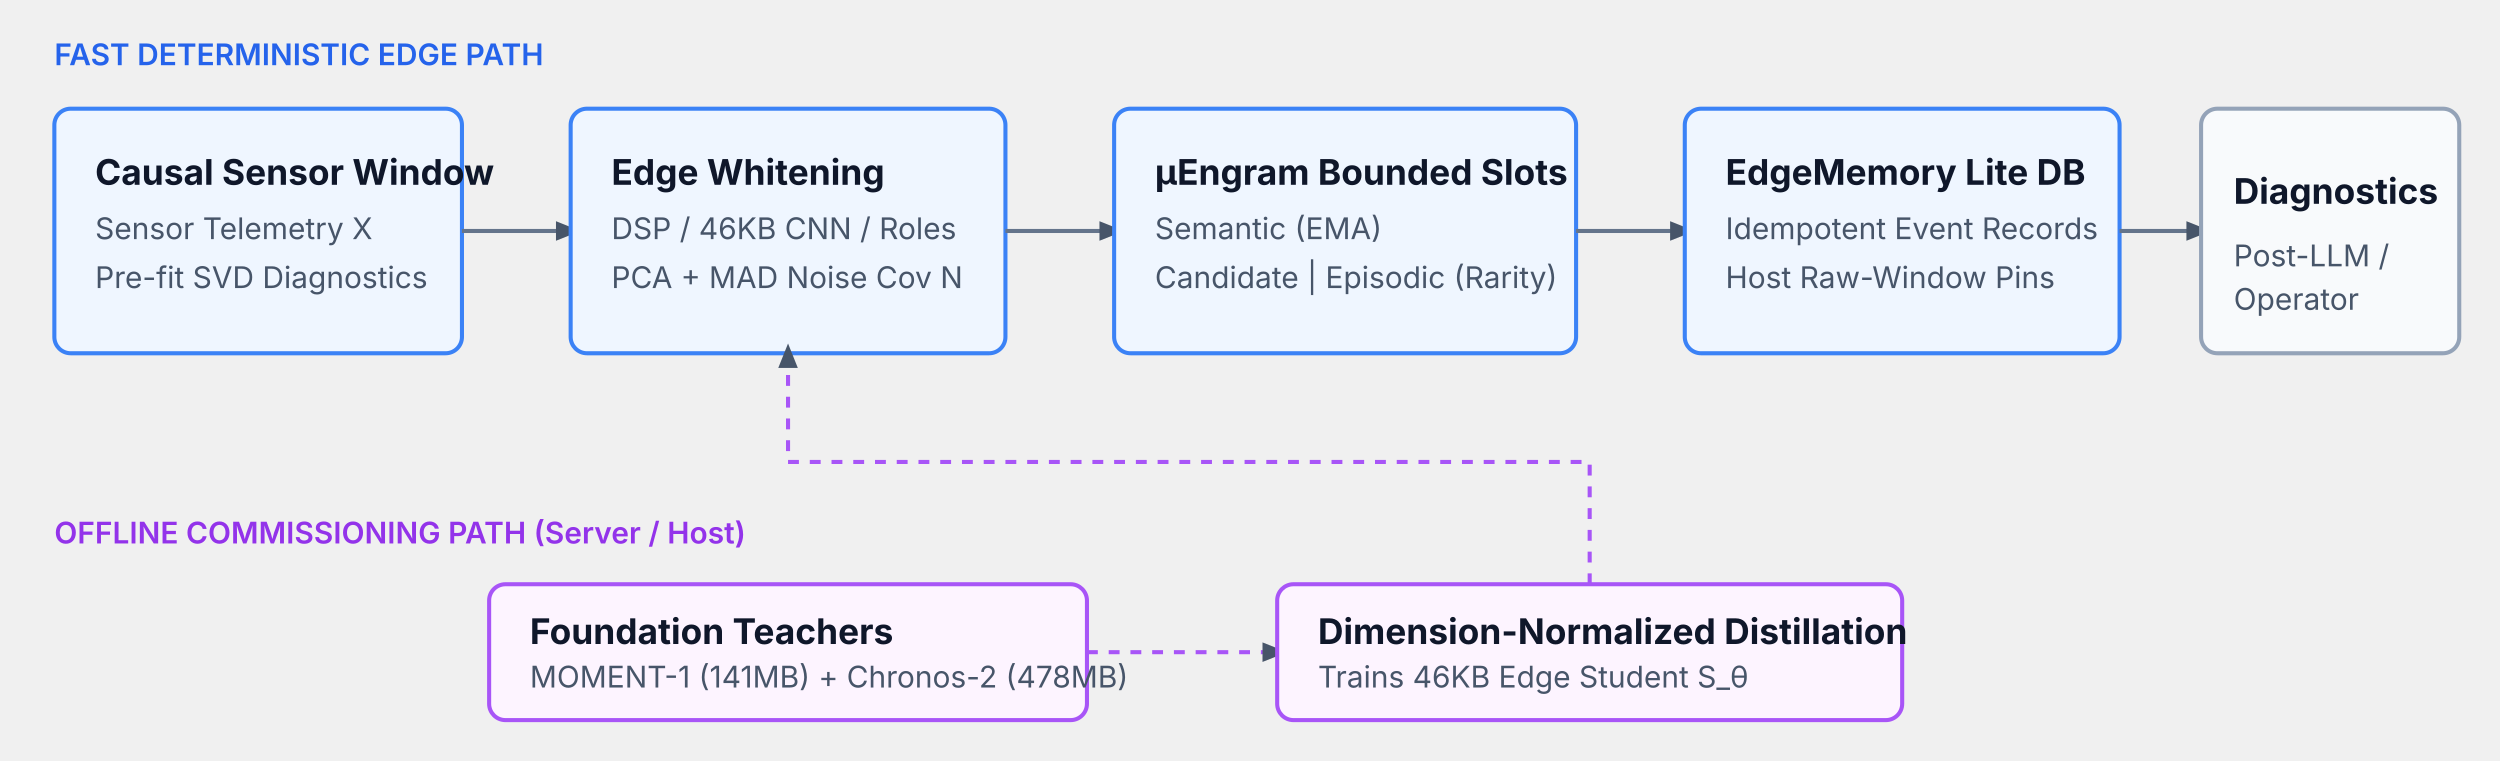
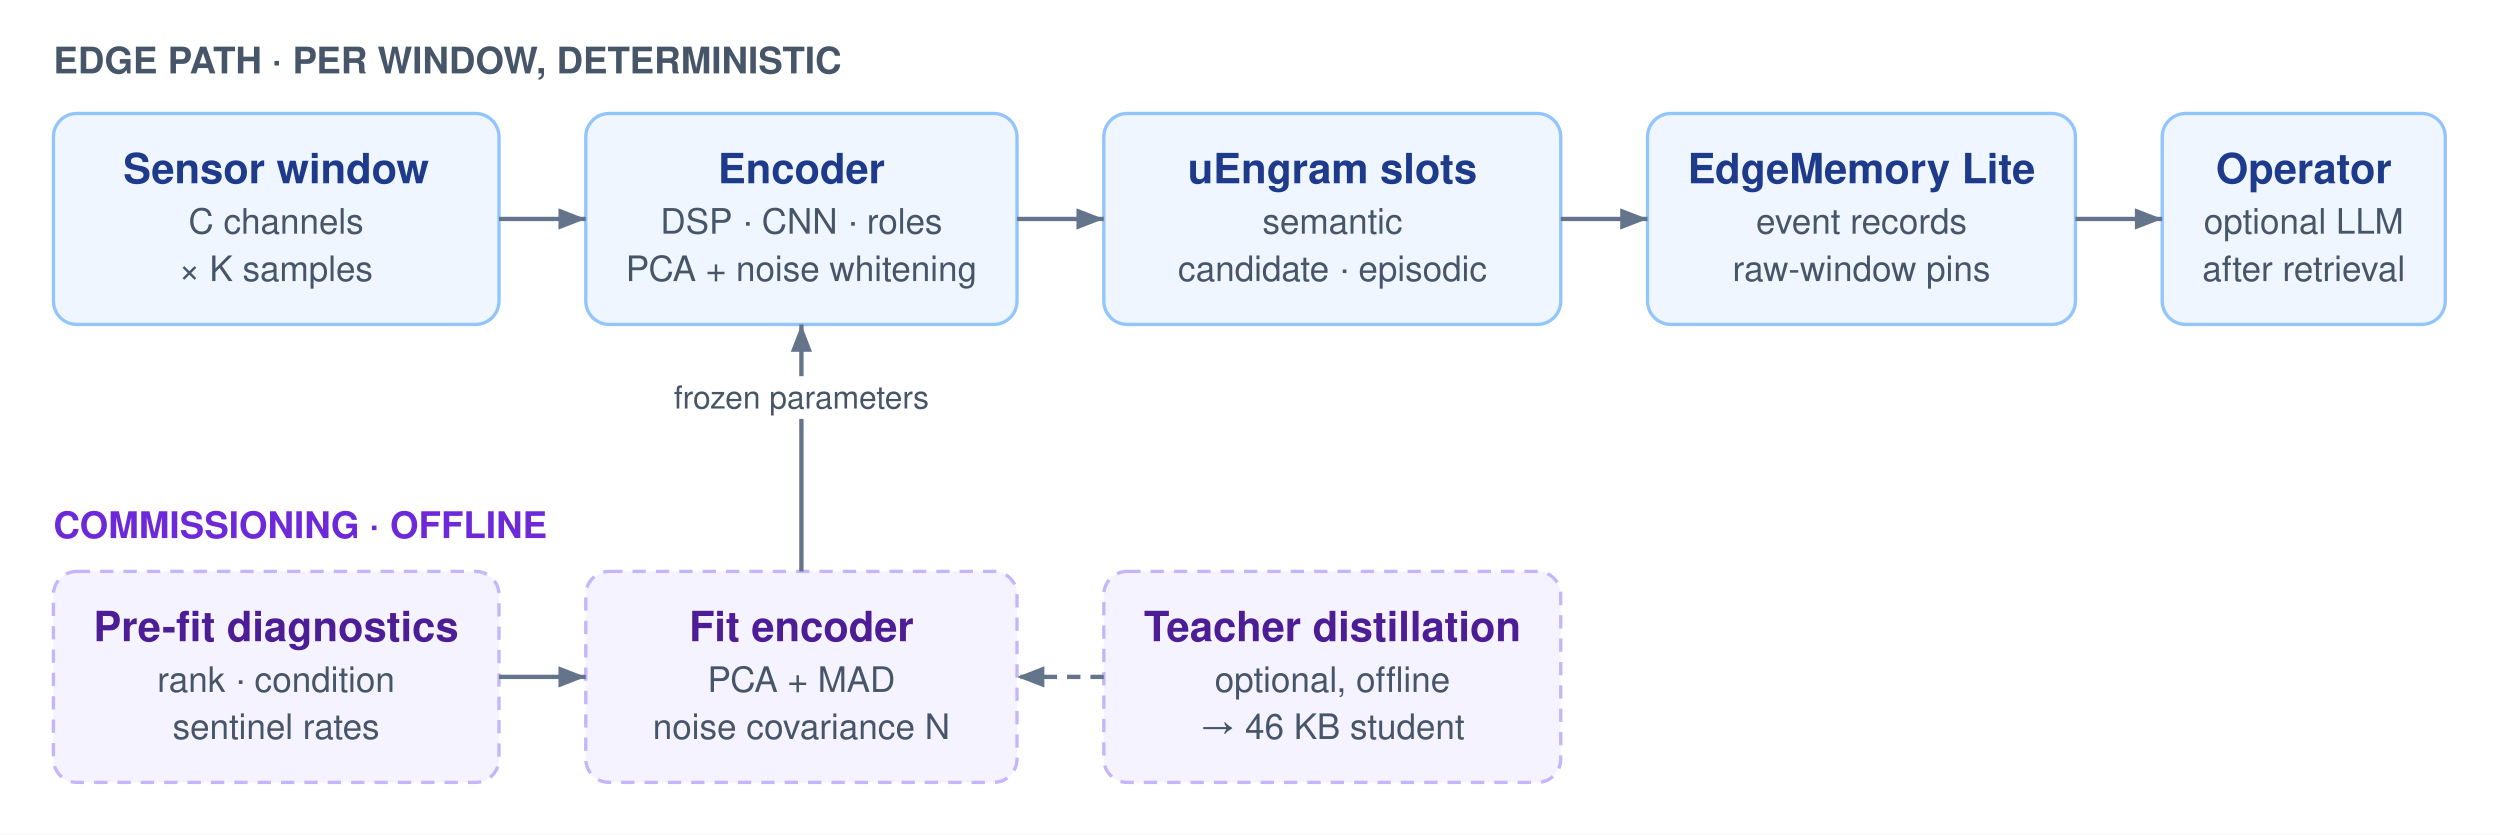
- <svg xmlns="http://www.w3.org/2000/svg" viewBox="0 0 920 280" width="100%" height="100%">
+ <svg xmlns="http://www.w3.org/2000/svg" viewBox="0 0 749 250" role="img" aria-label="arch" font-family="'Nimbus Sans', Helvetica, Arial, sans-serif">
  <defs>
-     <marker id="arrow" viewBox="0 0 10 10" refX="6" refY="5" markerWidth="6" markerHeight="6" orient="auto-start-reverse">
-       <path d="M 0 1 L 10 5 L 0 9 z" fill="#475569" />
+     <marker id="arch-arrow" viewBox="0 0 10 10" refX="9" refY="5" markerWidth="7" markerHeight="7" orient="auto-start-reverse">
+       <path d="M 0 1.5 L 9 5 L 0 8.5 z" fill="#64748b" />
    </marker>
-     <style>
-       .box { fill: #f8fafc; stroke: #94a3b8; stroke-width: 1.5; rx: 6px; }
-       .box-fast { fill: #eff6ff; stroke: #3b82f6; stroke-width: 1.5; rx: 6px; }
-       .box-offline { fill: #fdf4ff; stroke: #a855f7; stroke-width: 1.5; rx: 6px; }
-       .title { font-family: Inter, system-ui, sans-serif; font-size: 13px; font-weight: 700; fill: #0f172a; }
-       .sub { font-family: Inter, system-ui, sans-serif; font-size: 11px; fill: #475569; }
-       .path-lbl { font-family: Inter, system-ui, sans-serif; font-size: 11px; font-weight: 600; fill: #2563eb; }
-       .line { stroke: #64748b; stroke-width: 1.5; fill: none; marker-end: url(#arrow); }
-       .line-dashed { stroke: #a855f7; stroke-width: 1.5; stroke-dasharray: 4,4; fill: none; marker-end: url(#arrow); }
-     </style>
  </defs>
-   <text x="20" y="24" class="path-lbl">FAST DETERMINISTIC EDGE PATH</text>
-   <text x="20" y="200" class="path-lbl" style="fill: #9333ea;">OFFLINE COMMISSIONING PATH (Server / Host)</text>
-   <rect x="20" y="40" width="150" height="90" class="box-fast" />
-   <text x="35" y="68" class="title">Causal Sensor Window</text>
-   <text x="35" y="88" class="sub">Sensor Telemetry X</text>
-   <text x="35" y="106" class="sub">Pre-fit SVD Diagnostics</text>
-   <path d="M 170 85 L 210 85" class="line" />
-   <rect x="210" y="40" width="160" height="90" class="box-fast" />
-   <text x="225" y="68" class="title">Edge Whitening</text>
-   <text x="225" y="88" class="sub">DSP / 46KB CNN / Roles</text>
-   <text x="225" y="106" class="sub">PCA + MAD Noise Cov N</text>
-   <path d="M 370 85 L 410 85" class="line" />
-   <rect x="410" y="40" width="170" height="90" class="box-fast" />
-   <text x="425" y="68" class="title">μEngram Bounded Slots</text>
-   <text x="425" y="88" class="sub">Semantic (EMA)</text>
-   <text x="425" y="106" class="sub">Candidate | Episodic (Rarity)</text>
-   <path d="M 580 85 L 620 85" class="line" />
-   <rect x="620" y="40" width="160" height="90" class="box-fast" />
-   <text x="635" y="68" class="title">EdgeMemory Lite DB</text>
-   <text x="635" y="88" class="sub">Idempotent Event Records</text>
-   <text x="635" y="106" class="sub">Host Raw-Window Pins</text>
-   <path d="M 780 85 L 810 85" class="line" />
-   <rect x="810" y="40" width="95" height="90" class="box" />
-   <text x="822" y="75" class="title">Diagnostics</text>
-   <text x="822" y="98" class="sub">Post-LLM /</text>
-   <text x="822" y="114" class="sub">Operator</text>
-   <rect x="180" y="215" width="220" height="50" class="box-offline" />
-   <text x="195" y="237" class="title">Foundation Teachers</text>
-   <text x="195" y="253" class="sub">MOMENT-1 (141MB) + Chronos-2 (478MB)</text>
-   <path d="M 400 240 L 470 240" class="line-dashed" />
-   <rect x="470" y="215" width="230" height="50" class="box-offline" />
-   <text x="485" y="237" class="title">Dimension-Normalized Distillation</text>
-   <text x="485" y="253" class="sub">Trains 46KB Edge Student S_θ</text>
-   <path d="M 585 215 L 585 170 L 290 170 L 290 130" class="line-dashed" />
+   <rect width="749" height="250" fill="#ffffff" />
+   <rect x="16.0" y="34.0" width="133.5" height="63.2" rx="7" fill="#eff6ff" stroke="#93c5fd" stroke-width="1.0" />
+   <text x="82.7" y="54.9" font-size="12.5" font-weight="700" fill="#1e3a8a" text-anchor="middle">Sensor window</text>
+   <text x="82.7" y="70.0" font-size="10.5" fill="#475569" text-anchor="middle">C channels</text>
+   <text x="82.7" y="84.2" font-size="10.5" fill="#475569" text-anchor="middle">× K samples</text>
+   <rect x="175.5" y="34.0" width="129.2" height="63.2" rx="7" fill="#eff6ff" stroke="#93c5fd" stroke-width="1.0" />
+   <text x="240.1" y="54.9" font-size="12.5" font-weight="700" fill="#1e3a8a" text-anchor="middle">Encoder</text>
+   <text x="240.1" y="70.0" font-size="10.5" fill="#475569" text-anchor="middle">DSP · CNN · roles</text>
+   <text x="240.1" y="84.2" font-size="10.5" fill="#475569" text-anchor="middle">PCA + noise whitening</text>
+   <rect x="330.7" y="34.0" width="136.9" height="63.2" rx="7" fill="#eff6ff" stroke="#93c5fd" stroke-width="1.0" />
+   <text x="399.2" y="54.9" font-size="12.5" font-weight="700" fill="#1e3a8a" text-anchor="middle">uEngram slots</text>
+   <text x="399.2" y="70.0" font-size="10.5" fill="#475569" text-anchor="middle">semantic</text>
+   <text x="399.2" y="84.2" font-size="10.5" fill="#475569" text-anchor="middle">candidate · episodic</text>
+   <rect x="493.6" y="34.0" width="128.2" height="63.2" rx="7" fill="#eff6ff" stroke="#93c5fd" stroke-width="1.0" />
+   <text x="557.7" y="54.9" font-size="12.5" font-weight="700" fill="#1e3a8a" text-anchor="middle">EdgeMemory Lite</text>
+   <text x="557.7" y="70.0" font-size="10.5" fill="#475569" text-anchor="middle">event records</text>
+   <text x="557.7" y="84.2" font-size="10.5" fill="#475569" text-anchor="middle">raw-window pins</text>
+   <rect x="647.8" y="34.0" width="84.8" height="63.2" rx="7" fill="#eff6ff" stroke="#93c5fd" stroke-width="1.0" />
+   <text x="690.2" y="54.9" font-size="12.5" font-weight="700" fill="#1e3a8a" text-anchor="middle">Operator</text>
+   <text x="690.2" y="70.0" font-size="10.5" fill="#475569" text-anchor="middle">optional LLM</text>
+   <text x="690.2" y="84.2" font-size="10.5" fill="#475569" text-anchor="middle">after retrieval</text>
+   <rect x="16.0" y="171.2" width="133.5" height="63.2" rx="7" fill="#f5f3ff" stroke="#c4b5fd" stroke-width="1.0" stroke-dasharray="4 3" />
+   <text x="82.7" y="192.1" font-size="12.5" font-weight="700" fill="#4c1d95" text-anchor="middle">Pre-fit diagnostics</text>
+   <text x="82.7" y="207.3" font-size="10.5" fill="#475569" text-anchor="middle">rank · condition</text>
+   <text x="82.7" y="221.4" font-size="10.5" fill="#475569" text-anchor="middle">sentinel rates</text>
+   <rect x="175.5" y="171.2" width="129.2" height="63.2" rx="7" fill="#f5f3ff" stroke="#c4b5fd" stroke-width="1.0" stroke-dasharray="4 3" />
+   <text x="240.1" y="192.1" font-size="12.5" font-weight="700" fill="#4c1d95" text-anchor="middle">Fit encoder</text>
+   <text x="240.1" y="207.3" font-size="10.5" fill="#475569" text-anchor="middle">PCA + MAD</text>
+   <text x="240.1" y="221.4" font-size="10.5" fill="#475569" text-anchor="middle">noise covariance N</text>
+   <rect x="330.7" y="171.2" width="136.9" height="63.2" rx="7" fill="#f5f3ff" stroke="#c4b5fd" stroke-width="1.0" stroke-dasharray="4 3" />
+   <text x="399.2" y="192.1" font-size="12.5" font-weight="700" fill="#4c1d95" text-anchor="middle">Teacher distillation</text>
+   <text x="399.2" y="207.3" font-size="10.5" fill="#475569" text-anchor="middle">optional, offline</text>
+   <text x="399.2" y="221.4" font-size="10.5" fill="#475569" text-anchor="middle">→ 46 KB student</text>
+   <text x="16.0" y="22.0" font-size="11" font-weight="700" fill="#475569" text-anchor="start">EDGE PATH · PER WINDOW, DETERMINISTIC</text>
+   <text x="16.0" y="161.2" font-size="11" font-weight="700" fill="#6d28d9" text-anchor="start">COMMISSIONING · OFFLINE</text>
+   <path d="M 149.5 65.6 L 175.5 65.6" fill="none" stroke="#64748b" stroke-width="1.3" marker-end="url(#arch-arrow)" />
+   <path d="M 304.7 65.6 L 330.7 65.6" fill="none" stroke="#64748b" stroke-width="1.3" marker-end="url(#arch-arrow)" />
+   <path d="M 467.6 65.6 L 493.6 65.6" fill="none" stroke="#64748b" stroke-width="1.3" marker-end="url(#arch-arrow)" />
+   <path d="M 621.8 65.6 L 647.8 65.6" fill="none" stroke="#64748b" stroke-width="1.3" marker-end="url(#arch-arrow)" />
+   <path d="M 149.5 202.8 L 175.5 202.8" fill="none" stroke="#64748b" stroke-width="1.3" marker-end="url(#arch-arrow)" />
+   <path d="M 330.7 202.8 L 304.7 202.8" fill="none" stroke="#64748b" stroke-width="1.3" stroke-dasharray="4 3" marker-end="url(#arch-arrow)" />
+   <path d="M 240.1 171.2 L 240.1 97.2" fill="none" stroke="#64748b" stroke-width="1.3" marker-end="url(#arch-arrow)" />
+   <rect x="197.9" y="112.7" width="84.4" height="12.8" rx="3" fill="#ffffff" stroke="none" stroke-width="1.0" />
+   <text x="240.1" y="122.4" font-size="9.5" fill="#475569" text-anchor="middle">frozen parameters</text>
</svg>
